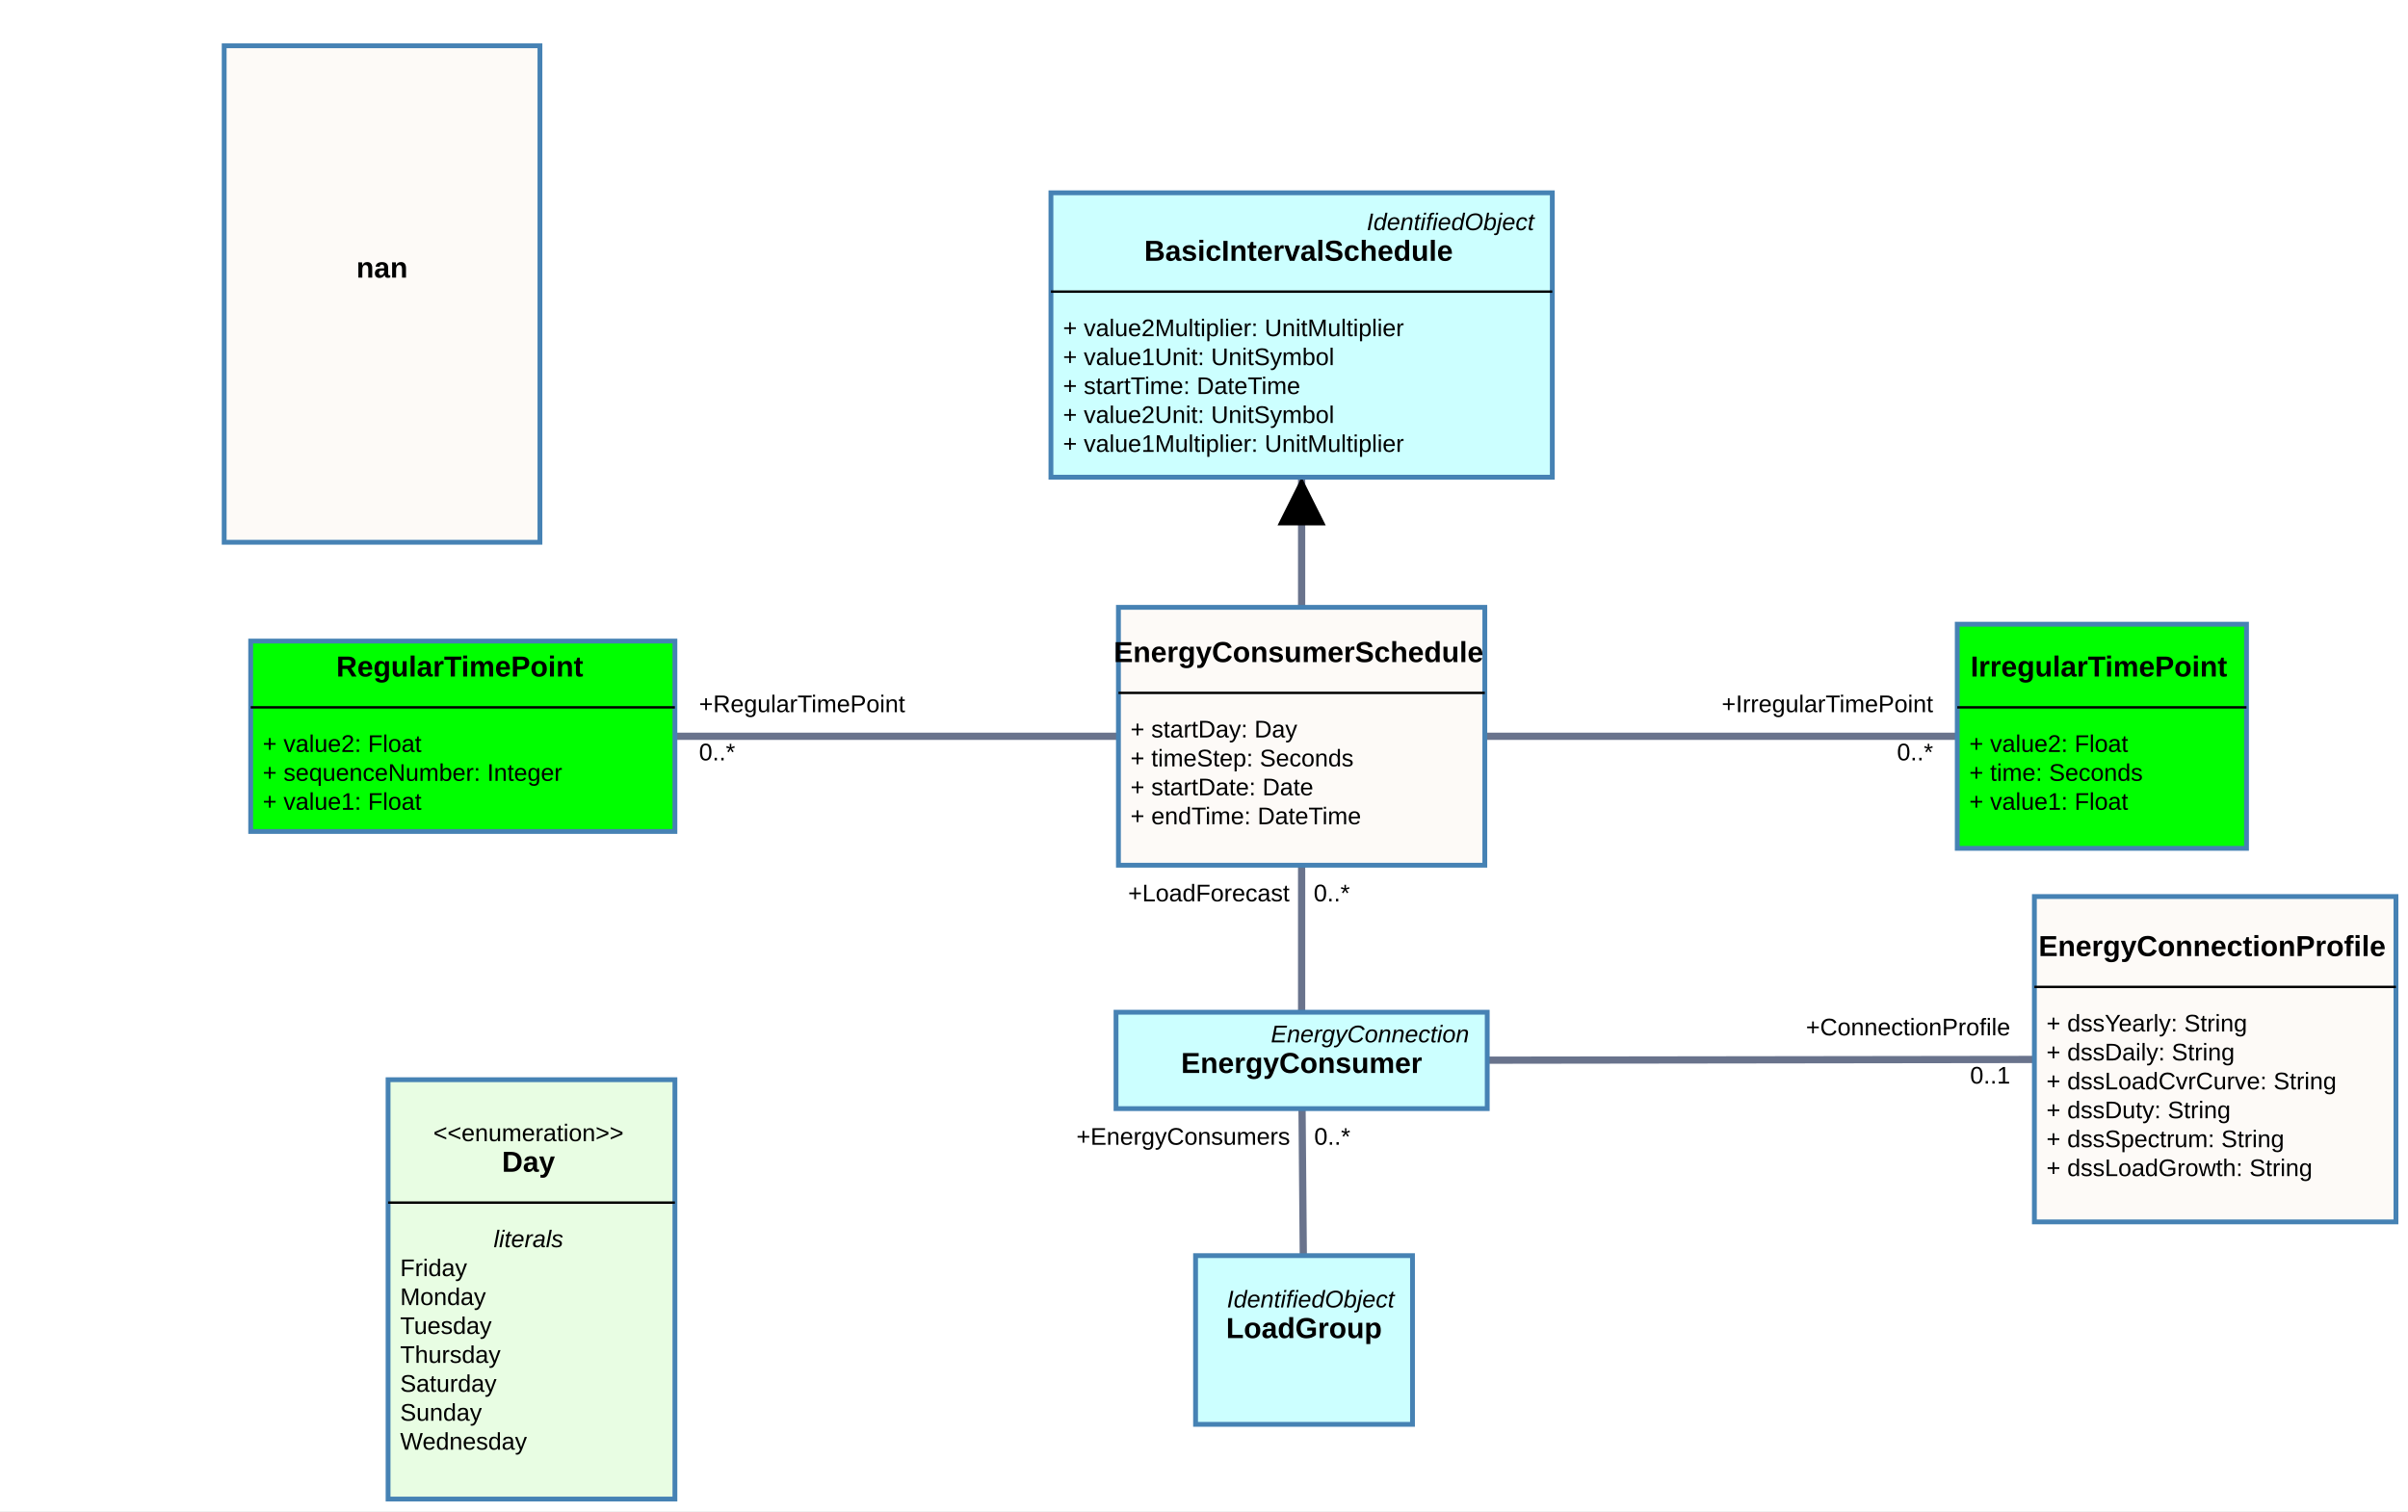
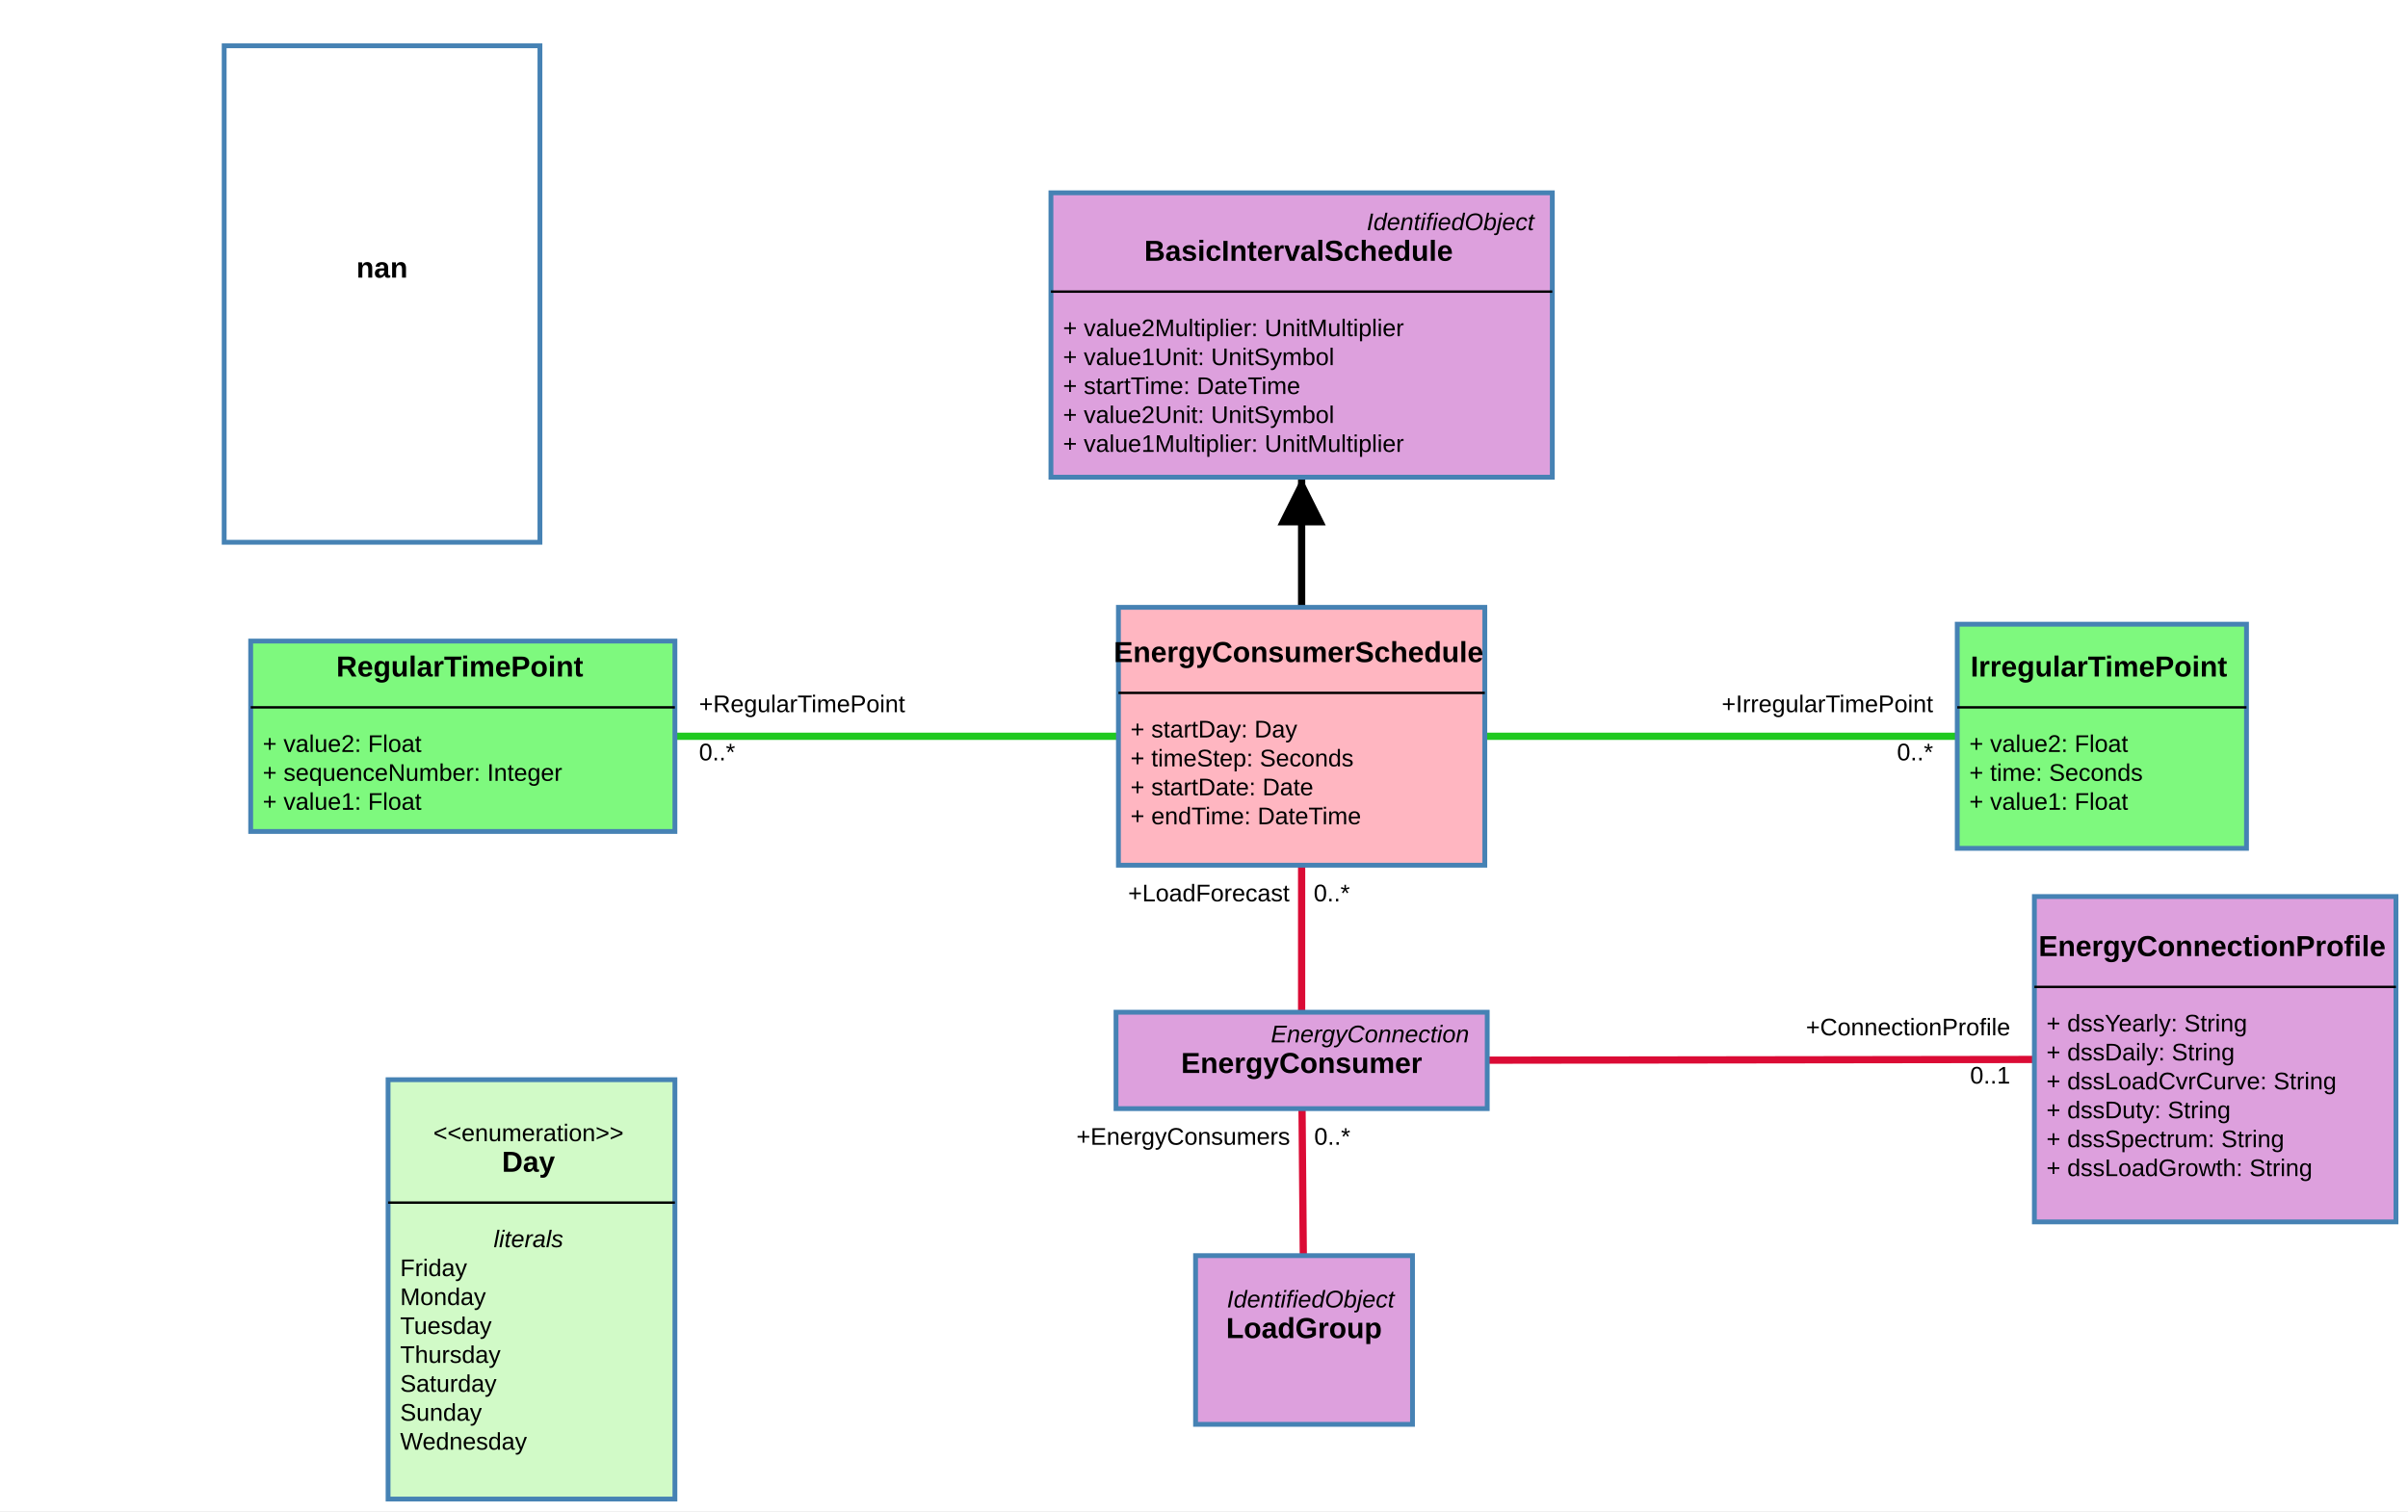
<svg xmlns="http://www.w3.org/2000/svg" width="999" height="627" style="-webkit-tap-highlight-color: rgba(0, 0, 0, 0);">
  <rect width="100%" height="100%" fill="white" />
  <g class="zoom-group">
    <defs>
      <marker id="arrowhead" viewBox="-0 -5 10 10" refX="5" refY="0" orient="auto" markerWidth="10" markerHeight="10" xoverflow="visible">
        <path d="M 0,-5 L 10 ,0 L 0,5" fill="black" style="stroke: none;" />
      </marker>
    </defs>
-     <line class="link" x1="919" y1="439.5" x2="540" y2="440" stroke="#69738c" stroke-width="3" />
-     <line class="link" x1="541" y1="556" x2="540" y2="440" stroke="#69738c" stroke-width="3" />
-     <line class="link" x1="540" y1="305.5" x2="540" y2="139" stroke="#69738c" stroke-width="3" marker-end="url(#arrowhead)" />
-     <line class="link" x1="540" y1="305.5" x2="872" y2="305.5" stroke="#69738c" stroke-width="3" />
-     <line class="link" x1="192" y1="305.5" x2="540" y2="305.5" stroke="#69738c" stroke-width="3" />
-     <line class="link" x1="540" y1="305.5" x2="540" y2="440" stroke="#69738c" stroke-width="3" />
-     <line class="arrow" x2="540" y2="208" x1="540" y1="305.5" stroke="#69738c" stroke-width="2" marker-end="url(#arrowhead)" />
+     <line class="link" x1="919" y1="439.5" x2="540" y2="440" stroke="#DB0B35" stroke-width="3" />
+     <line class="link" x1="541" y1="556" x2="540" y2="440" stroke="#DB0B35" stroke-width="3" />
+     <line class="link" x1="540" y1="305.5" x2="540" y2="139" stroke="#000000" stroke-width="3" marker-end="url(#arrowhead)" />
+     <line class="link" x1="540" y1="305.5" x2="872" y2="305.5" stroke="#20C920" stroke-width="3" />
+     <line class="link" x1="192" y1="305.5" x2="540" y2="305.5" stroke="#20C920" stroke-width="3" />
+     <line class="link" x1="540" y1="305.5" x2="540" y2="440" stroke="#DB0B35" stroke-width="3" />
+     <line class="arrow" x2="540" y2="208" x1="540" y1="305.5" stroke="#000000" stroke-width="2" marker-end="url(#arrowhead)" />
    <g class="draggable" transform="translate(436, 80)">
-       <rect class="box" width="208" height="118" style="fill: #ccffff; stroke: steelblue; stroke-width: 2px; cursor: move;" />
+       <rect class="box" width="208" height="118" style="fill: #DDA0DD; stroke: steelblue; stroke-width: 2px; cursor: move;" />
      <text x="0" y="0" text-anchor="start" font-size="10px">
        <tspan x="203" y="12" dy=".35em" text-anchor="end" style="font-family: Arial, sans-serif; font-weight: 400; font-style: italic; fill: black; font-size: 10px; pointer-events: none;">IdentifiedObject</tspan>
        <tspan x="104" y="24" dy=".35em" text-anchor="middle" style="font-family: Arial, sans-serif; font-weight: 700; font-style: normal; fill: black; font-size: 12px; pointer-events: none;">BasicIntervalSchedule</tspan>
        <tspan x="5" y="56" dy=".35em" text-anchor="start" style="font-family: Arial, sans-serif; font-weight: 400; font-style: normal; fill: black; font-size: 10px; pointer-events: none;">+   value2Multiplier: UnitMultiplier</tspan>
        <tspan x="5" y="68" dy=".35em" text-anchor="start" style="font-family: Arial, sans-serif; font-weight: 400; font-style: normal; fill: black; font-size: 10px; pointer-events: none;">+   value1Unit: UnitSymbol</tspan>
        <tspan x="5" y="80" dy=".35em" text-anchor="start" style="font-family: Arial, sans-serif; font-weight: 400; font-style: normal; fill: black; font-size: 10px; pointer-events: none;">+   startTime: DateTime</tspan>
        <tspan x="5" y="92" dy=".35em" text-anchor="start" style="font-family: Arial, sans-serif; font-weight: 400; font-style: normal; fill: black; font-size: 10px; pointer-events: none;">+   value2Unit: UnitSymbol</tspan>
        <tspan x="5" y="104" dy=".35em" text-anchor="start" style="font-family: Arial, sans-serif; font-weight: 400; font-style: normal; fill: black; font-size: 10px; pointer-events: none;">+   value1Multiplier: UnitMultiplier</tspan>
      </text>
      <line x1="0" x2="208" y1="41" y2="41" stroke="black" stroke-width="1" />
    </g>
    <g class="draggable" transform="translate(104, 266)">
-       <rect class="box" width="176" height="79" style="fill: #00ff00; stroke: steelblue; stroke-width: 2px; cursor: move;" />
+       <rect class="box" width="176" height="79" style="fill: #7EF97E; stroke: steelblue; stroke-width: 2px; cursor: move;" />
      <text x="0" y="0" text-anchor="start" font-size="10px">
        <tspan x="88" y="10.5" dy=".35em" text-anchor="middle" style="font-family: Arial, sans-serif; font-weight: 700; font-style: normal; fill: black; font-size: 12px; pointer-events: none;">RegularTimePoint</tspan>
        <tspan x="5" y="42.5" dy=".35em" text-anchor="start" style="font-family: Arial, sans-serif; font-weight: 400; font-style: normal; fill: black; font-size: 10px; pointer-events: none;">+   value2: Float</tspan>
        <tspan x="5" y="54.5" dy=".35em" text-anchor="start" style="font-family: Arial, sans-serif; font-weight: 400; font-style: normal; fill: black; font-size: 10px; pointer-events: none;">+   sequenceNumber: Integer</tspan>
        <tspan x="5" y="66.5" dy=".35em" text-anchor="start" style="font-family: Arial, sans-serif; font-weight: 400; font-style: normal; fill: black; font-size: 10px; pointer-events: none;">+   value1: Float</tspan>
      </text>
      <line x1="0" x2="176" y1="27.5" y2="27.5" stroke="black" stroke-width="1" />
    </g>
    <g class="draggable" transform="translate(812, 259)">
-       <rect class="box" width="120" height="93" style="fill: #00ff00; stroke: steelblue; stroke-width: 2px; cursor: move;" />
+       <rect class="box" width="120" height="93" style="fill: #7EF97E; stroke: steelblue; stroke-width: 2px; cursor: move;" />
      <text x="0" y="0" text-anchor="start" font-size="10px">
        <tspan x="60" y="17.5" dy=".35em" text-anchor="middle" style="font-family: Arial, sans-serif; font-weight: 700; font-style: normal; fill: black; font-size: 12px; pointer-events: none;">IrregularTimePoint</tspan>
        <tspan x="5" y="49.5" dy=".35em" text-anchor="start" style="font-family: Arial, sans-serif; font-weight: 400; font-style: normal; fill: black; font-size: 10px; pointer-events: none;">+   value2: Float</tspan>
        <tspan x="5" y="61.5" dy=".35em" text-anchor="start" style="font-family: Arial, sans-serif; font-weight: 400; font-style: normal; fill: black; font-size: 10px; pointer-events: none;">+   time: Seconds</tspan>
        <tspan x="5" y="73.5" dy=".35em" text-anchor="start" style="font-family: Arial, sans-serif; font-weight: 400; font-style: normal; fill: black; font-size: 10px; pointer-events: none;">+   value1: Float</tspan>
      </text>
      <line x1="0" x2="120" y1="34.5" y2="34.5" stroke="black" stroke-width="1" />
    </g>
    <g class="draggable" transform="translate(463, 420)">
-       <rect class="box" width="154" height="40" style="fill: #ccffff; stroke: steelblue; stroke-width: 2px; cursor: move;" />
+       <rect class="box" width="154" height="40" style="fill: #DDA0DD; stroke: steelblue; stroke-width: 2px; cursor: move;" />
      <text x="0" y="0" text-anchor="start" font-size="10px">
        <tspan x="149" y="9" dy=".35em" text-anchor="end" style="font-family: Arial, sans-serif; font-weight: 400; font-style: italic; fill: black; font-size: 10px; pointer-events: none;">EnergyConnection</tspan>
        <tspan x="77" y="21" dy=".35em" text-anchor="middle" style="font-family: Arial, sans-serif; font-weight: 700; font-style: normal; fill: black; font-size: 12px; pointer-events: none;">EnergyConsumer</tspan>
      </text>
    </g>
    <g class="draggable" transform="translate(496, 521)">
-       <rect class="box" width="90" height="70" style="fill: #ccffff; stroke: steelblue; stroke-width: 2px; cursor: move;" />
+       <rect class="box" width="90" height="70" style="fill: #DDA0DD; stroke: steelblue; stroke-width: 2px; cursor: move;" />
      <text x="0" y="0" text-anchor="start" font-size="10px">
        <tspan x="85" y="18" dy=".35em" text-anchor="end" style="font-family: Arial, sans-serif; font-weight: 400; font-style: italic; fill: black; font-size: 10px; pointer-events: none;">IdentifiedObject</tspan>
        <tspan x="45" y="30" dy=".35em" text-anchor="middle" style="font-family: Arial, sans-serif; font-weight: 700; font-style: normal; fill: black; font-size: 12px; pointer-events: none;">LoadGroup</tspan>
      </text>
    </g>
    <g class="draggable" transform="translate(844, 372)">
-       <rect class="box" width="150" height="135" style="fill: #fdfaf7; stroke: steelblue; stroke-width: 2px; cursor: move;" />
+       <rect class="box" width="150" height="135" style="fill: #DDA0DD; stroke: steelblue; stroke-width: 2px; cursor: move;" />
      <text x="0" y="0" text-anchor="start" font-size="10px">
        <tspan x="75" y="20.5" dy=".35em" text-anchor="middle" style="font-family: Arial, sans-serif; font-weight: 700; font-style: normal; fill: black; font-size: 12px; pointer-events: none;">EnergyConnectionProfile</tspan>
        <tspan x="5" y="52.5" dy=".35em" text-anchor="start" style="font-family: Arial, sans-serif; font-weight: 400; font-style: normal; fill: black; font-size: 10px; pointer-events: none;">+   dssYearly: String</tspan>
        <tspan x="5" y="64.5" dy=".35em" text-anchor="start" style="font-family: Arial, sans-serif; font-weight: 400; font-style: normal; fill: black; font-size: 10px; pointer-events: none;">+   dssDaily: String</tspan>
        <tspan x="5" y="76.5" dy=".35em" text-anchor="start" style="font-family: Arial, sans-serif; font-weight: 400; font-style: normal; fill: black; font-size: 10px; pointer-events: none;">+   dssLoadCvrCurve: String</tspan>
        <tspan x="5" y="88.5" dy=".35em" text-anchor="start" style="font-family: Arial, sans-serif; font-weight: 400; font-style: normal; fill: black; font-size: 10px; pointer-events: none;">+   dssDuty: String</tspan>
        <tspan x="5" y="100.5" dy=".35em" text-anchor="start" style="font-family: Arial, sans-serif; font-weight: 400; font-style: normal; fill: black; font-size: 10px; pointer-events: none;">+   dssSpectrum: String</tspan>
        <tspan x="5" y="112.5" dy=".35em" text-anchor="start" style="font-family: Arial, sans-serif; font-weight: 400; font-style: normal; fill: black; font-size: 10px; pointer-events: none;">+   dssLoadGrowth: String</tspan>
      </text>
      <line x1="0" x2="150" y1="37.5" y2="37.5" stroke="black" stroke-width="1" />
    </g>
    <g class="draggable" transform="translate(161, 448)">
-       <rect class="box" width="119" height="174" style="fill: #e8fde3; stroke: steelblue; stroke-width: 2px; cursor: move;" />
+       <rect class="box" width="119" height="174" style="fill: #D1FAC7; stroke: steelblue; stroke-width: 2px; cursor: move;" />
      <text x="0" y="0" text-anchor="start" font-size="10px">
        <tspan x="59.5" y="22" dy=".35em" text-anchor="middle" style="font-family: Arial, sans-serif; font-weight: 400; font-style: normal; fill: black; font-size: 10px; pointer-events: none;">&lt;&lt;enumeration&gt;&gt;</tspan>
        <tspan x="59.5" y="34" dy=".35em" text-anchor="middle" style="font-family: Arial, sans-serif; font-weight: 700; font-style: normal; fill: black; font-size: 12px; pointer-events: none;">Day</tspan>
        <tspan x="59.5" y="66" dy=".35em" text-anchor="middle" style="font-family: Arial, sans-serif; font-weight: 400; font-style: italic; fill: black; font-size: 10px; pointer-events: none;">literals</tspan>
        <tspan x="5" y="78" dy=".35em" text-anchor="start" style="font-family: Arial, sans-serif; font-weight: 400; font-style: normal; fill: black; font-size: 10px; pointer-events: none;">Friday</tspan>
        <tspan x="5" y="90" dy=".35em" text-anchor="start" style="font-family: Arial, sans-serif; font-weight: 400; font-style: normal; fill: black; font-size: 10px; pointer-events: none;">Monday</tspan>
        <tspan x="5" y="102" dy=".35em" text-anchor="start" style="font-family: Arial, sans-serif; font-weight: 400; font-style: normal; fill: black; font-size: 10px; pointer-events: none;">Tuesday</tspan>
        <tspan x="5" y="114" dy=".35em" text-anchor="start" style="font-family: Arial, sans-serif; font-weight: 400; font-style: normal; fill: black; font-size: 10px; pointer-events: none;">Thursday</tspan>
        <tspan x="5" y="126" dy=".35em" text-anchor="start" style="font-family: Arial, sans-serif; font-weight: 400; font-style: normal; fill: black; font-size: 10px; pointer-events: none;">Saturday</tspan>
        <tspan x="5" y="138" dy=".35em" text-anchor="start" style="font-family: Arial, sans-serif; font-weight: 400; font-style: normal; fill: black; font-size: 10px; pointer-events: none;">Sunday</tspan>
        <tspan x="5" y="150" dy=".35em" text-anchor="start" style="font-family: Arial, sans-serif; font-weight: 400; font-style: normal; fill: black; font-size: 10px; pointer-events: none;">Wednesday</tspan>
      </text>
      <line x1="0" x2="119" y1="51" y2="51" stroke="black" stroke-width="1" />
    </g>
    <g class="draggable" transform="translate(464, 252)">
-       <rect class="box" width="152" height="107" style="fill: #fdfaf7; stroke: steelblue; stroke-width: 2px; cursor: move;" />
+       <rect class="box" width="152" height="107" style="fill: #FFB6C1; stroke: steelblue; stroke-width: 2px; cursor: move;" />
      <text x="0" y="0" text-anchor="start" font-size="10px">
        <tspan x="76" y="18.5" dy=".35em" text-anchor="middle" style="font-family: Arial, sans-serif; font-weight: 700; font-style: normal; fill: black; font-size: 12px; pointer-events: none;">EnergyConsumerSchedule</tspan>
        <tspan x="5" y="50.5" dy=".35em" text-anchor="start" style="font-family: Arial, sans-serif; font-weight: 400; font-style: normal; fill: black; font-size: 10px; pointer-events: none;">+   startDay: Day</tspan>
        <tspan x="5" y="62.5" dy=".35em" text-anchor="start" style="font-family: Arial, sans-serif; font-weight: 400; font-style: normal; fill: black; font-size: 10px; pointer-events: none;">+   timeStep: Seconds</tspan>
        <tspan x="5" y="74.5" dy=".35em" text-anchor="start" style="font-family: Arial, sans-serif; font-weight: 400; font-style: normal; fill: black; font-size: 10px; pointer-events: none;">+   startDate: Date</tspan>
        <tspan x="5" y="86.5" dy=".35em" text-anchor="start" style="font-family: Arial, sans-serif; font-weight: 400; font-style: normal; fill: black; font-size: 10px; pointer-events: none;">+   endTime: DateTime</tspan>
      </text>
      <line x1="0" x2="152" y1="35.5" y2="35.5" stroke="black" stroke-width="1" />
    </g>
    <g class="draggable" transform="translate(93, 19)">
-       <rect class="box" width="131" height="206" style="fill: #fdfaf7; stroke: steelblue; stroke-width: 2px; cursor: move;" />
+       <rect class="box" width="131" height="206" style="fill: #FFFFFF; stroke: steelblue; stroke-width: 2px; cursor: move;" />
      <text x="0" y="0" text-anchor="start" font-size="10px">
        <tspan x="65.5" y="92" dy=".35em" text-anchor="middle" style="font-family: Arial, sans-serif; font-weight: 700; font-style: normal; fill: black; font-size: 12px; pointer-events: none;">nan</tspan>
      </text>
    </g>
    <text class="link-text-start-top" x="834" y="439.606" text-anchor="end" dy="-1em" style="font-family: Arial, sans-serif; font-size: 10px; fill: black;">+ConnectionProfile</text>
    <text class="link-text-start-top" x="535.655" y="516" text-anchor="end" dy="-1em" style="font-family: Arial, sans-serif; font-size: 10px; fill: black;" />
    <text class="link-text-start-top" x="535" y="247" text-anchor="end" dy="-1em" style="font-family: Arial, sans-serif; font-size: 10px; fill: black;" />
    <text class="link-text-start-top" x="626" y="305.5" text-anchor="start" dy="-1em" style="font-family: Arial, sans-serif; font-size: 10px; fill: black;" />
    <text class="link-text-start-top" x="290" y="305.5" text-anchor="start" dy="-1em" style="font-family: Arial, sans-serif; font-size: 10px; fill: black;">+RegularTimePoint</text>
    <text class="link-text-start-top" x="535" y="364" text-anchor="end" dy="1em" style="font-family: Arial, sans-serif; font-size: 10px; fill: black;">+LoadForecast</text>
    <text class="link-text-start-btm" x="834" y="439.606" dy="1em" text-anchor="end" style="font-family: Arial, sans-serif; font-size: 10px; fill: black;">0..1</text>
    <text class="link-text-start-btm" x="545.655" y="516" dy="-1em" text-anchor="start" style="font-family: Arial, sans-serif; font-size: 10px; fill: black;" />
    <text class="link-text-start-btm" x="545" y="247" dy="-1em" text-anchor="start" style="font-family: Arial, sans-serif; font-size: 10px; fill: black;" />
    <text class="link-text-start-btm" x="626" y="305.5" dy="1em" text-anchor="start" style="font-family: Arial, sans-serif; font-size: 10px; fill: black;" />
    <text class="link-text-start-btm" x="290" y="305.5" dy="1em" text-anchor="start" style="font-family: Arial, sans-serif; font-size: 10px; fill: black;">0..*</text>
    <text class="link-text-start-btm" x="545" y="364" dy="1em" text-anchor="start" style="font-family: Arial, sans-serif; font-size: 10px; fill: black;">0..*</text>
    <text class="link-text-end-top" x="627" y="439.892" dy="-1em" text-anchor="start" style="font-family: Arial, sans-serif; font-size: 10px; fill: black;" />
    <text class="link-text-end-top" x="535.216" y="465" dy="1em" text-anchor="end" style="font-family: Arial, sans-serif; font-size: 10px; fill: black;">+EnergyConsumers</text>
    <text class="link-text-end-top" x="535" y="203" dy="1em" text-anchor="end" style="font-family: Arial, sans-serif; font-size: 10px; fill: black;" />
    <text class="link-text-end-top" x="802" y="305.5" dy="-1em" text-anchor="end" style="font-family: Arial, sans-serif; font-size: 10px; fill: black;">+IrregularTimePoint</text>
    <text class="link-text-end-top" x="454" y="305.5" dy="-1em" text-anchor="end" style="font-family: Arial, sans-serif; font-size: 10px; fill: black;" />
    <text class="link-text-end-top" x="535" y="415" dy="-1em" text-anchor="end" style="font-family: Arial, sans-serif; font-size: 10px; fill: black;" />
    <text class="link-text-end-btm" x="627" y="439.892" dy="1em" text-anchor="start" style="font-family: Arial, sans-serif; font-size: 10px; fill: black;" />
    <text class="link-text-end-btm" x="545.216" y="465" dy="1em" text-anchor="start" style="font-family: Arial, sans-serif; font-size: 10px; fill: black;">0..*</text>
    <text class="link-text-end-btm" x="545" y="203" dy="1em" text-anchor="start" style="font-family: Arial, sans-serif; font-size: 10px; fill: black;" />
    <text class="link-text-end-btm" x="802" y="305.5" dy="1em" text-anchor="end" style="font-family: Arial, sans-serif; font-size: 10px; fill: black;">0..*</text>
    <text class="link-text-end-btm" x="454" y="305.5" dy="1em" text-anchor="end" style="font-family: Arial, sans-serif; font-size: 10px; fill: black;" />
    <text class="link-text-end-btm" x="545" y="415" dy="-1em" text-anchor="start" style="font-family: Arial, sans-serif; font-size: 10px; fill: black;" />
  </g>
</svg>
